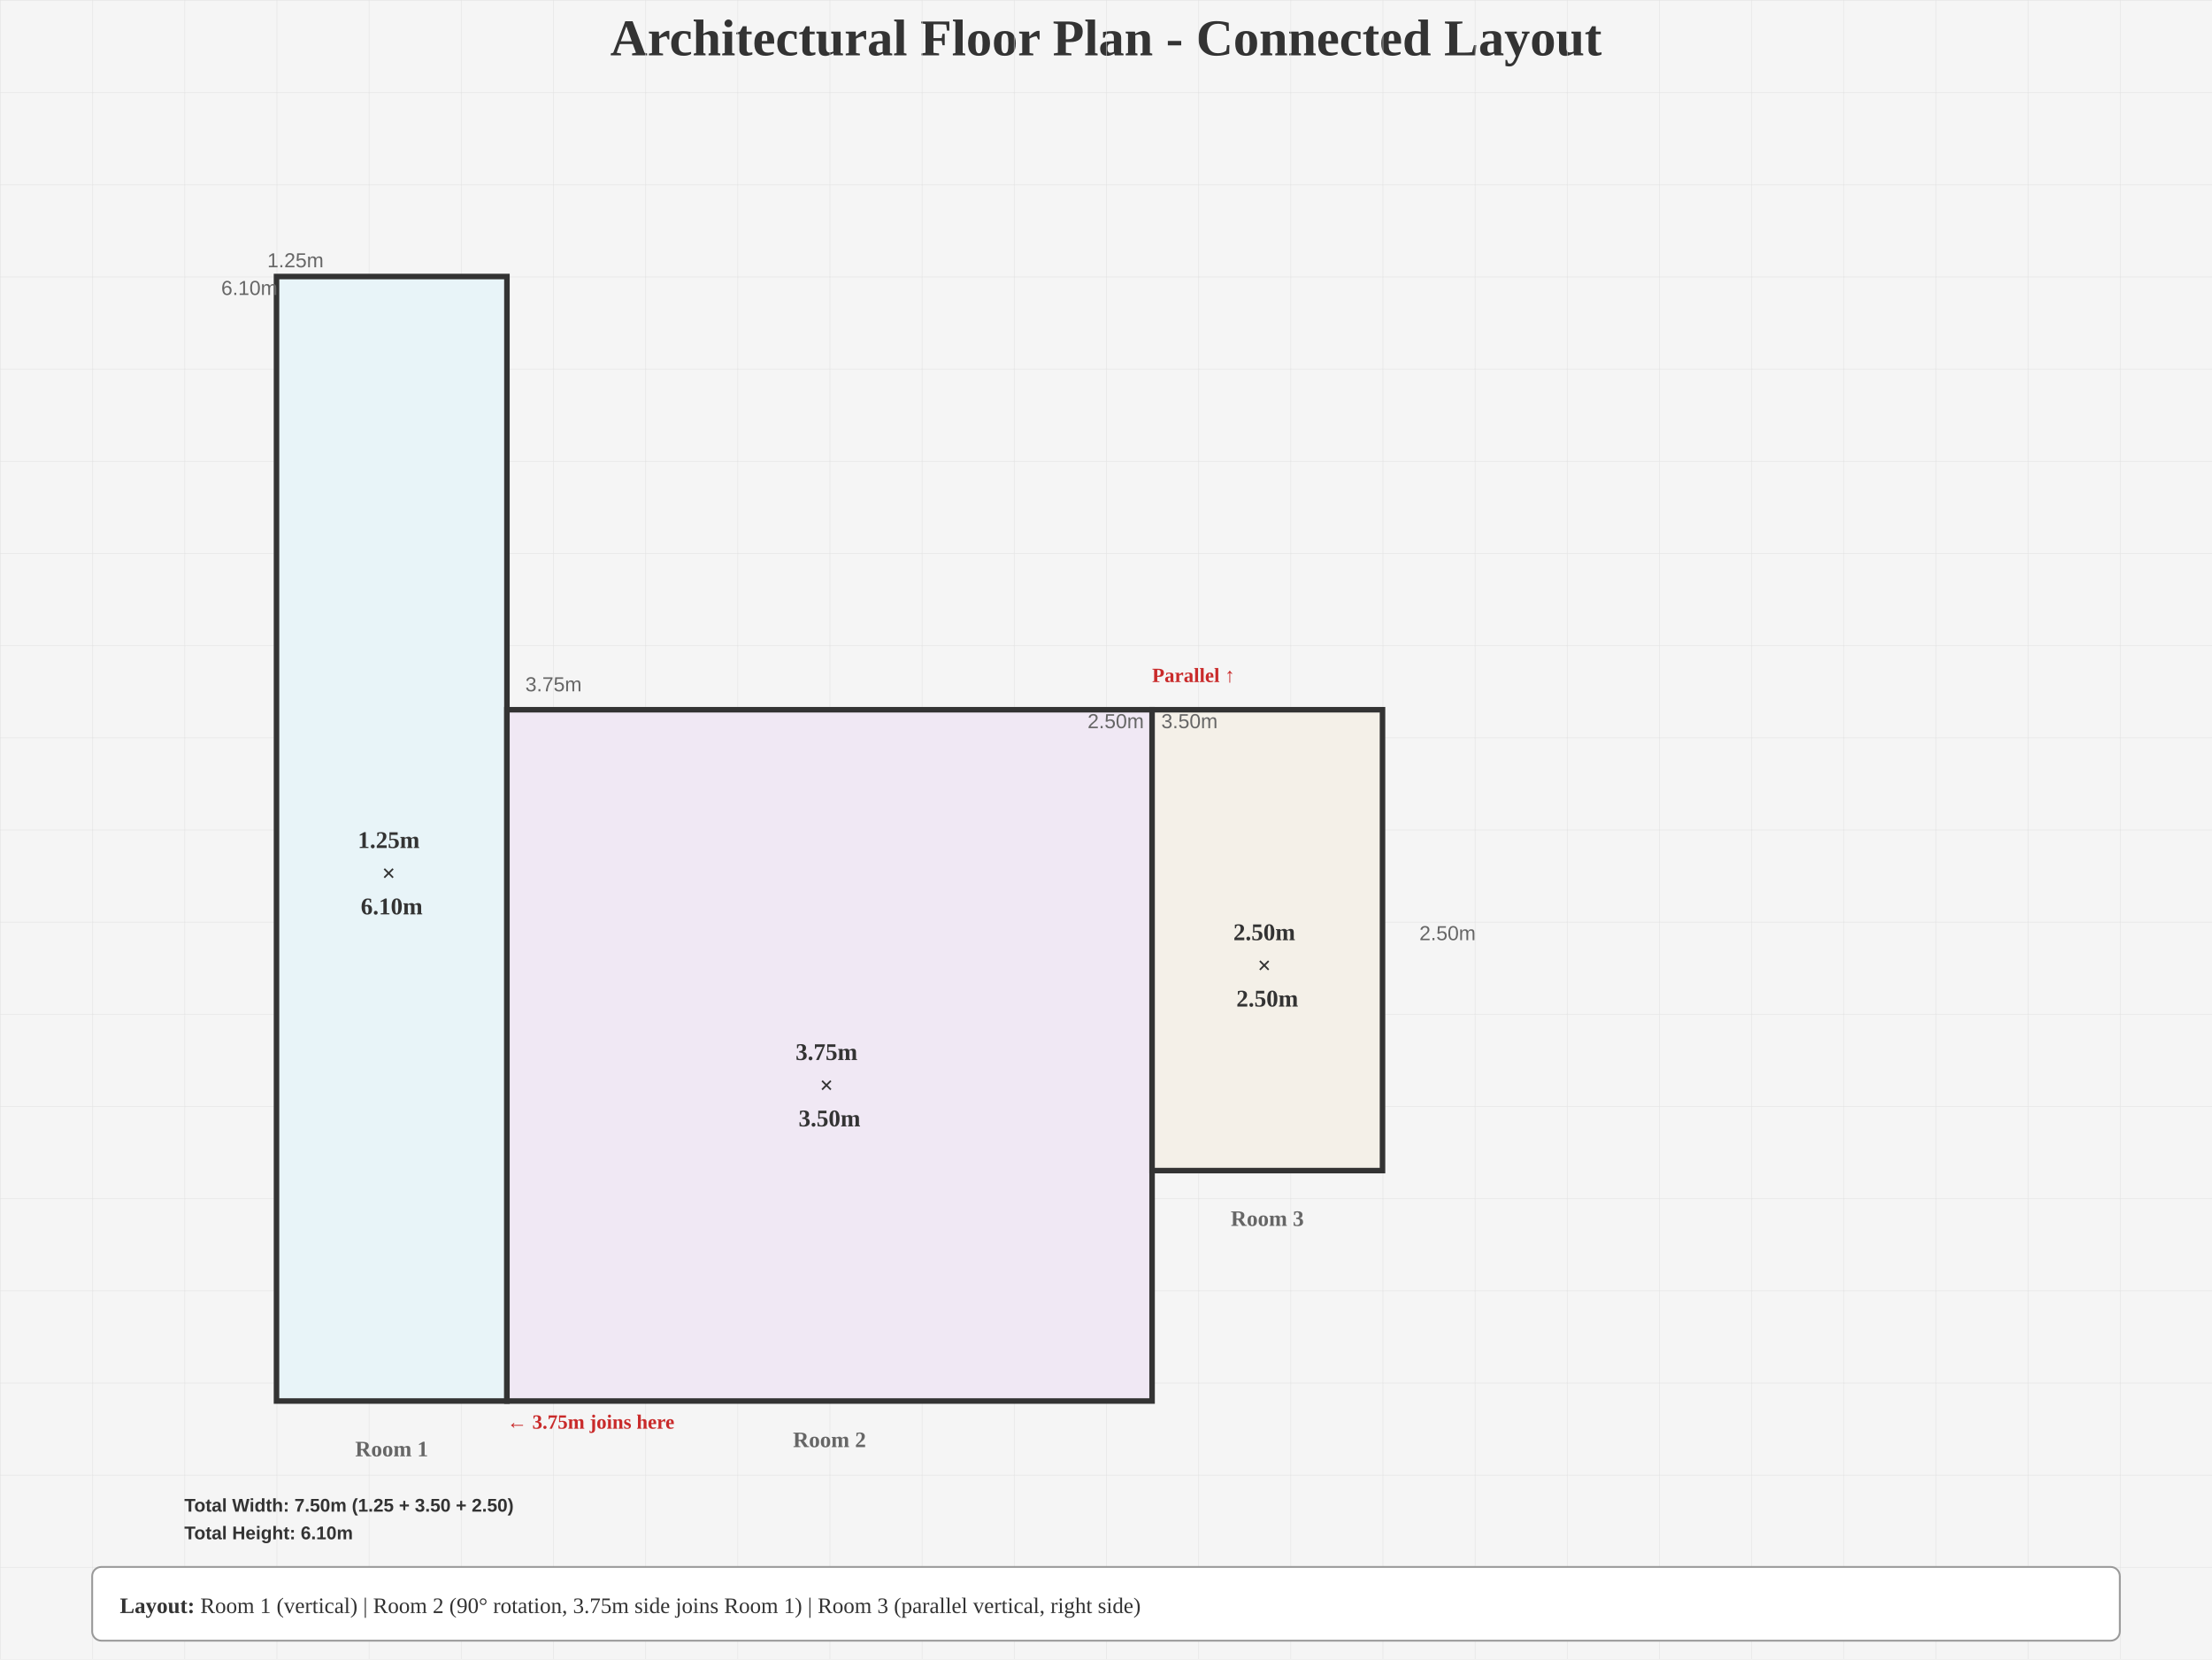
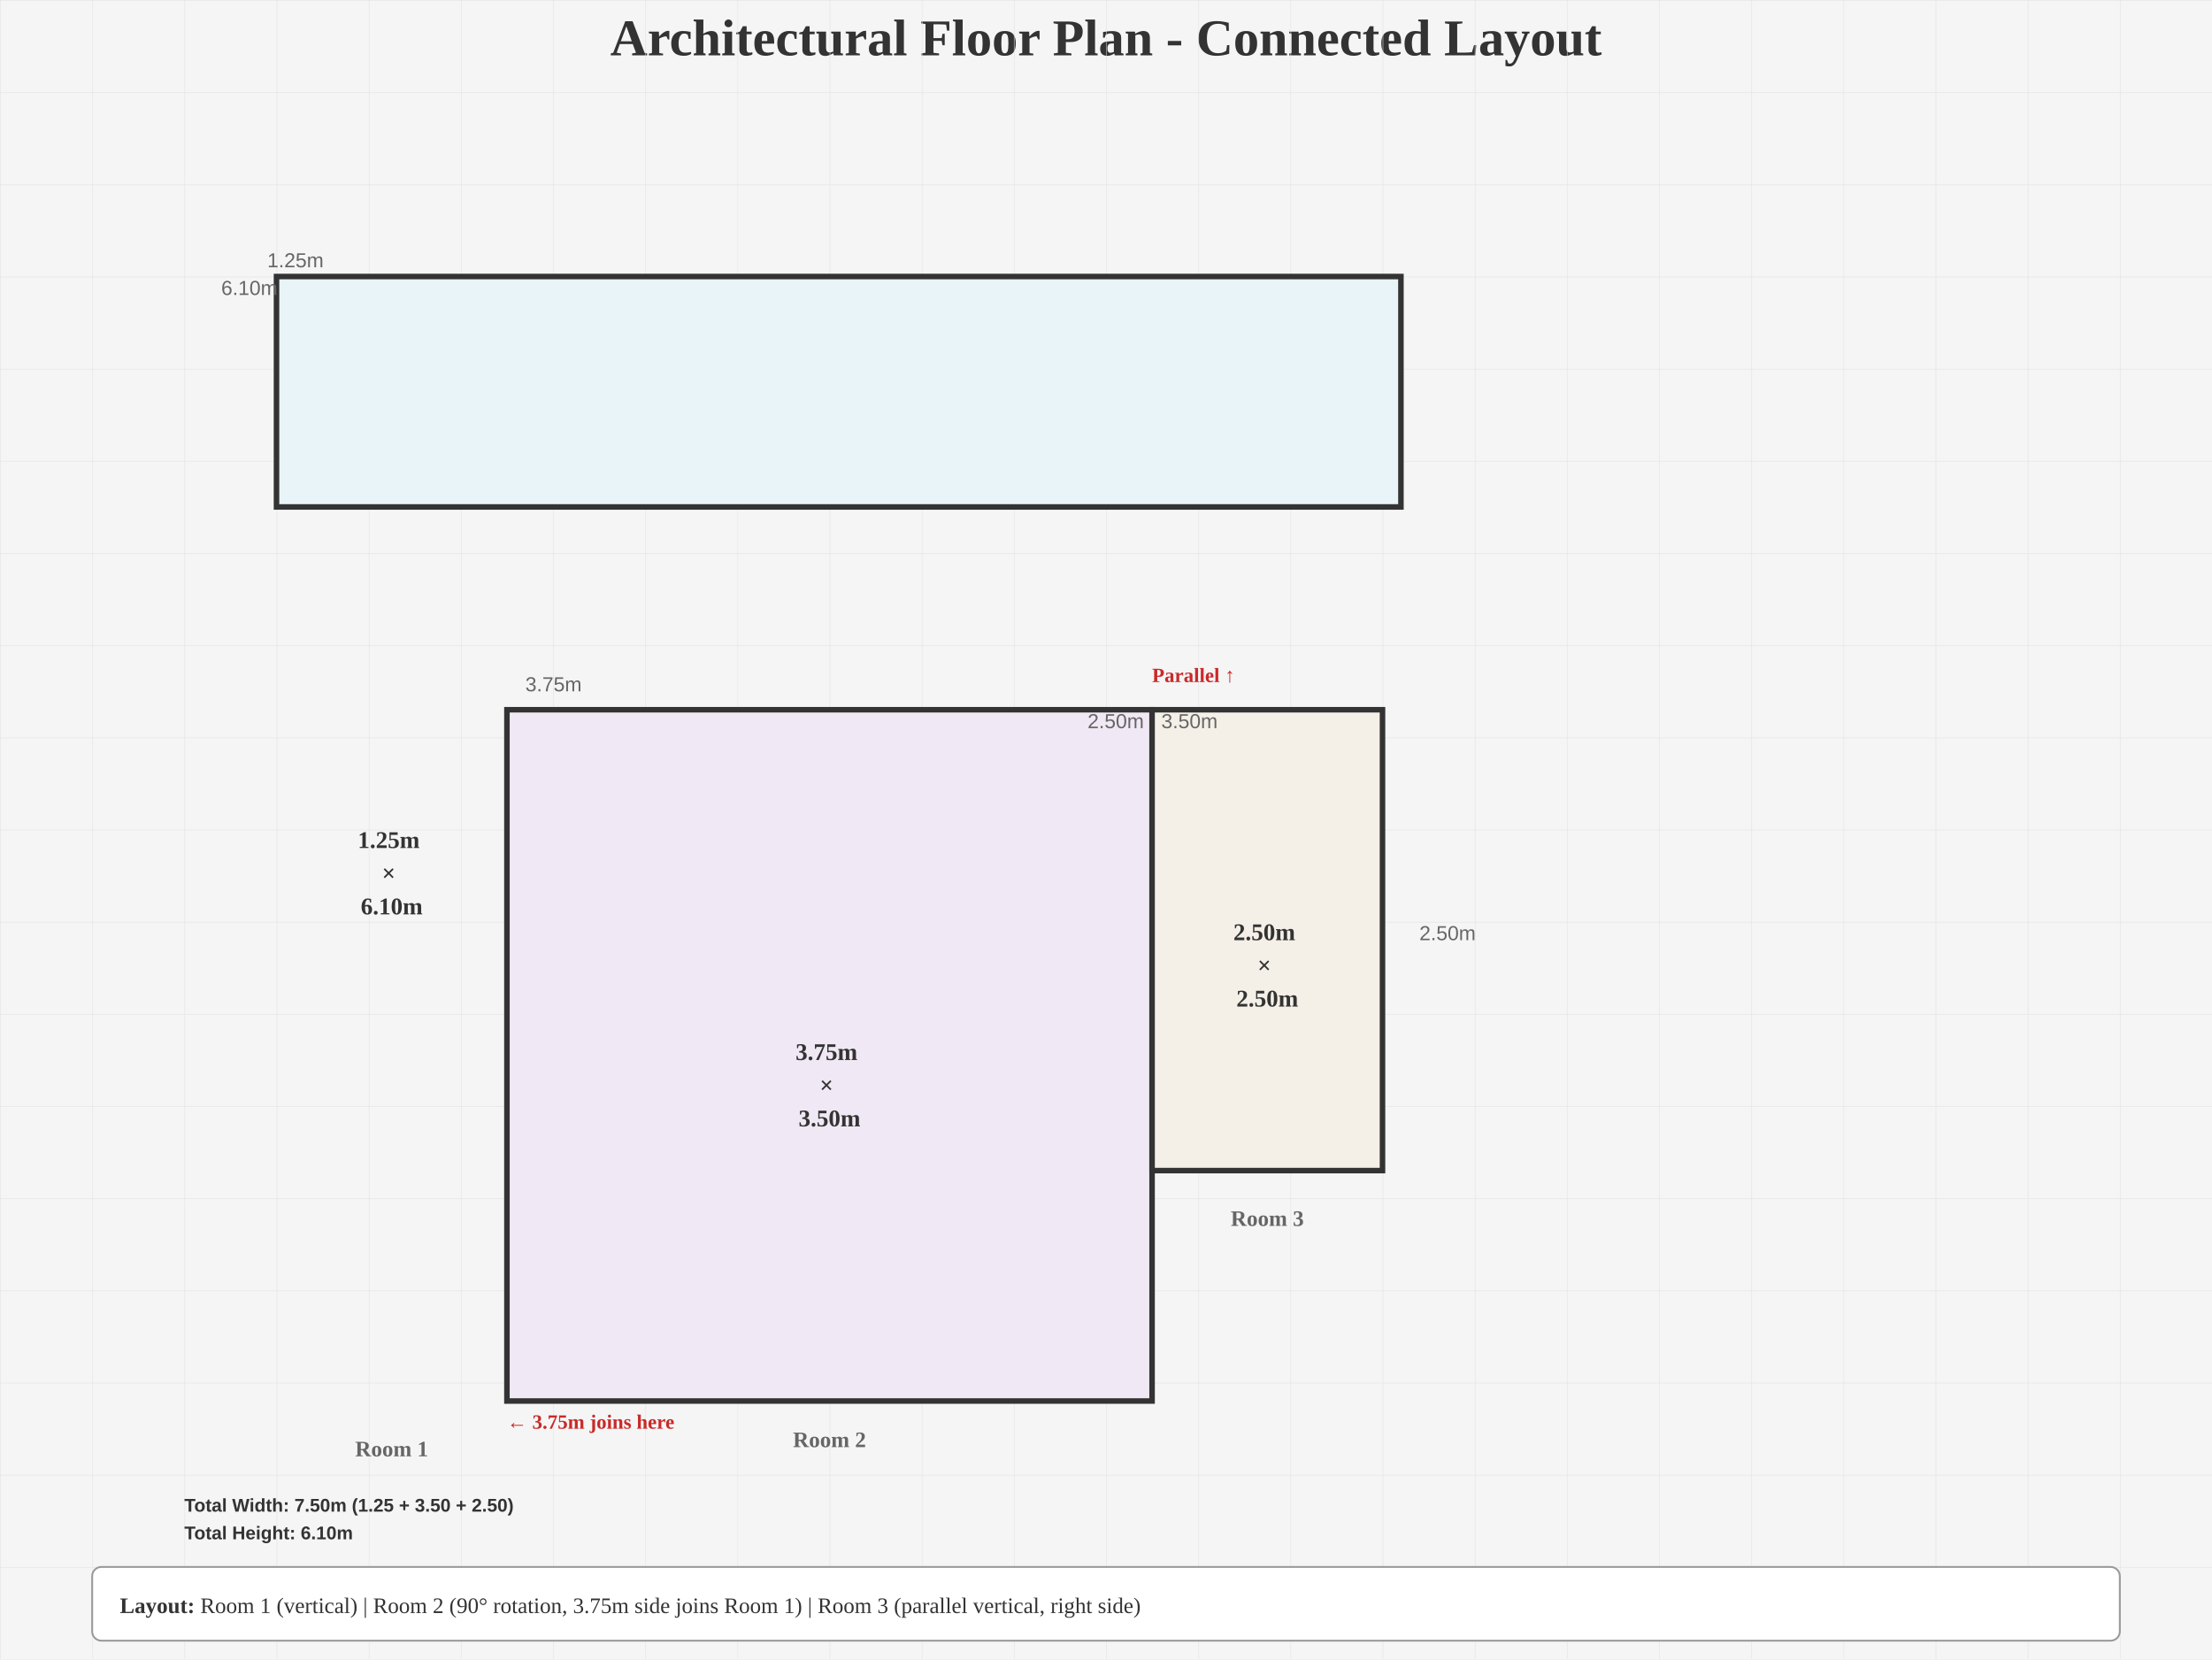
<svg xmlns="http://www.w3.org/2000/svg" viewBox="0 0 1200 900">
  <rect width="1200" height="900" fill="#f5f5f5" />
  <text x="600" y="30" font-size="28" font-weight="bold" text-anchor="middle" fill="#333">
    Architectural Floor Plan - Connected Layout
  </text>
  <defs>
    <pattern id="grid" width="50" height="50" patternUnits="userSpaceOnUse">
      <path d="M 50 0 L 0 0 0 50" fill="none" stroke="#e0e0e0" stroke-width="0.5" />
    </pattern>
  </defs>
  <rect width="1200" height="900" fill="url(#grid)" />
  <g id="room1">
-     <rect x="150" y="150" width="125" height="610" fill="#e8f4f8" stroke="#333" stroke-width="3" />
+     <rect x="150" y="150" width="610" height="125" fill="#e8f4f8" stroke="#333" stroke-width="3" />
    <text x="212.5" y="460" font-size="13" font-weight="bold" text-anchor="middle" fill="#333">
      <tspan x="212.5" dy="0">1.25m</tspan>
      <tspan x="212.5" dy="18">×</tspan>
      <tspan x="212.5" dy="18">6.10m</tspan>
    </text>
    <text x="212.5" y="790" font-size="12" text-anchor="middle" fill="#666" font-weight="bold">Room 1</text>
  </g>
  <g id="room2">
    <rect x="275" y="385" width="350" height="375" fill="#f0e8f4" stroke="#333" stroke-width="3" />
    <text x="450" y="575" font-size="13" font-weight="bold" text-anchor="middle" fill="#333">
      <tspan x="450" dy="0">3.75m</tspan>
      <tspan x="450" dy="18">×</tspan>
      <tspan x="450" dy="18">3.50m</tspan>
    </text>
    <text x="450" y="785" font-size="12" text-anchor="middle" fill="#666" font-weight="bold">Room 2</text>
  </g>
  <g id="room3">
    <rect x="625" y="385" width="125" height="250" fill="#f4f0e8" stroke="#333" stroke-width="3" />
    <text x="687.5" y="510" font-size="13" font-weight="bold" text-anchor="middle" fill="#333">
      <tspan x="687.5" dy="0">2.50m</tspan>
      <tspan x="687.5" dy="18">×</tspan>
      <tspan x="687.5" dy="18">2.50m</tspan>
    </text>
    <text x="687.5" y="665" font-size="12" text-anchor="middle" fill="#666" font-weight="bold">Room 3</text>
  </g>
  <g stroke="#ff6b6b" stroke-width="2" stroke-dasharray="3,3" opacity="0.6">
    <line x1="275" y1="760" x2="275" y2="760" stroke="none" />
    <line x1="625" y1="385" x2="625" y2="635" stroke="none" />
  </g>
  <g font-size="11" fill="#666" font-family="Arial, sans-serif">
    <text x="120" y="160">6.10m</text>
    <text x="145" y="145">1.25m</text>
    <text x="285" y="375">3.75m</text>
    <text x="630" y="395">3.50m</text>
    <text x="590" y="395">2.50m</text>
    <text x="770" y="510">2.50m</text>
  </g>
  <g font-size="11" fill="#c92a2a" font-weight="bold">
    <text x="275" y="775">← 3.75m joins here</text>
    <text x="625" y="370">Parallel ↑</text>
  </g>
  <g font-size="10" fill="#333" font-family="Arial, sans-serif" font-weight="bold">
    <text x="100" y="820">Total Width: 7.50m (1.25 + 3.50 + 2.50)</text>
    <text x="100" y="835">Total Height: 6.10m</text>
  </g>
  <g id="legend" transform="translate(50, 850)">
    <rect width="1100" height="40" fill="#fff" stroke="#999" stroke-width="1" rx="5" />
    <text x="15" y="25" font-size="12" fill="#333">
      <tspan font-weight="bold">Layout:</tspan> Room 1 (vertical) | Room 2 (90° rotation, 3.75m side joins Room 1) | Room 3 (parallel vertical, right side)
    </text>
  </g>
</svg>
